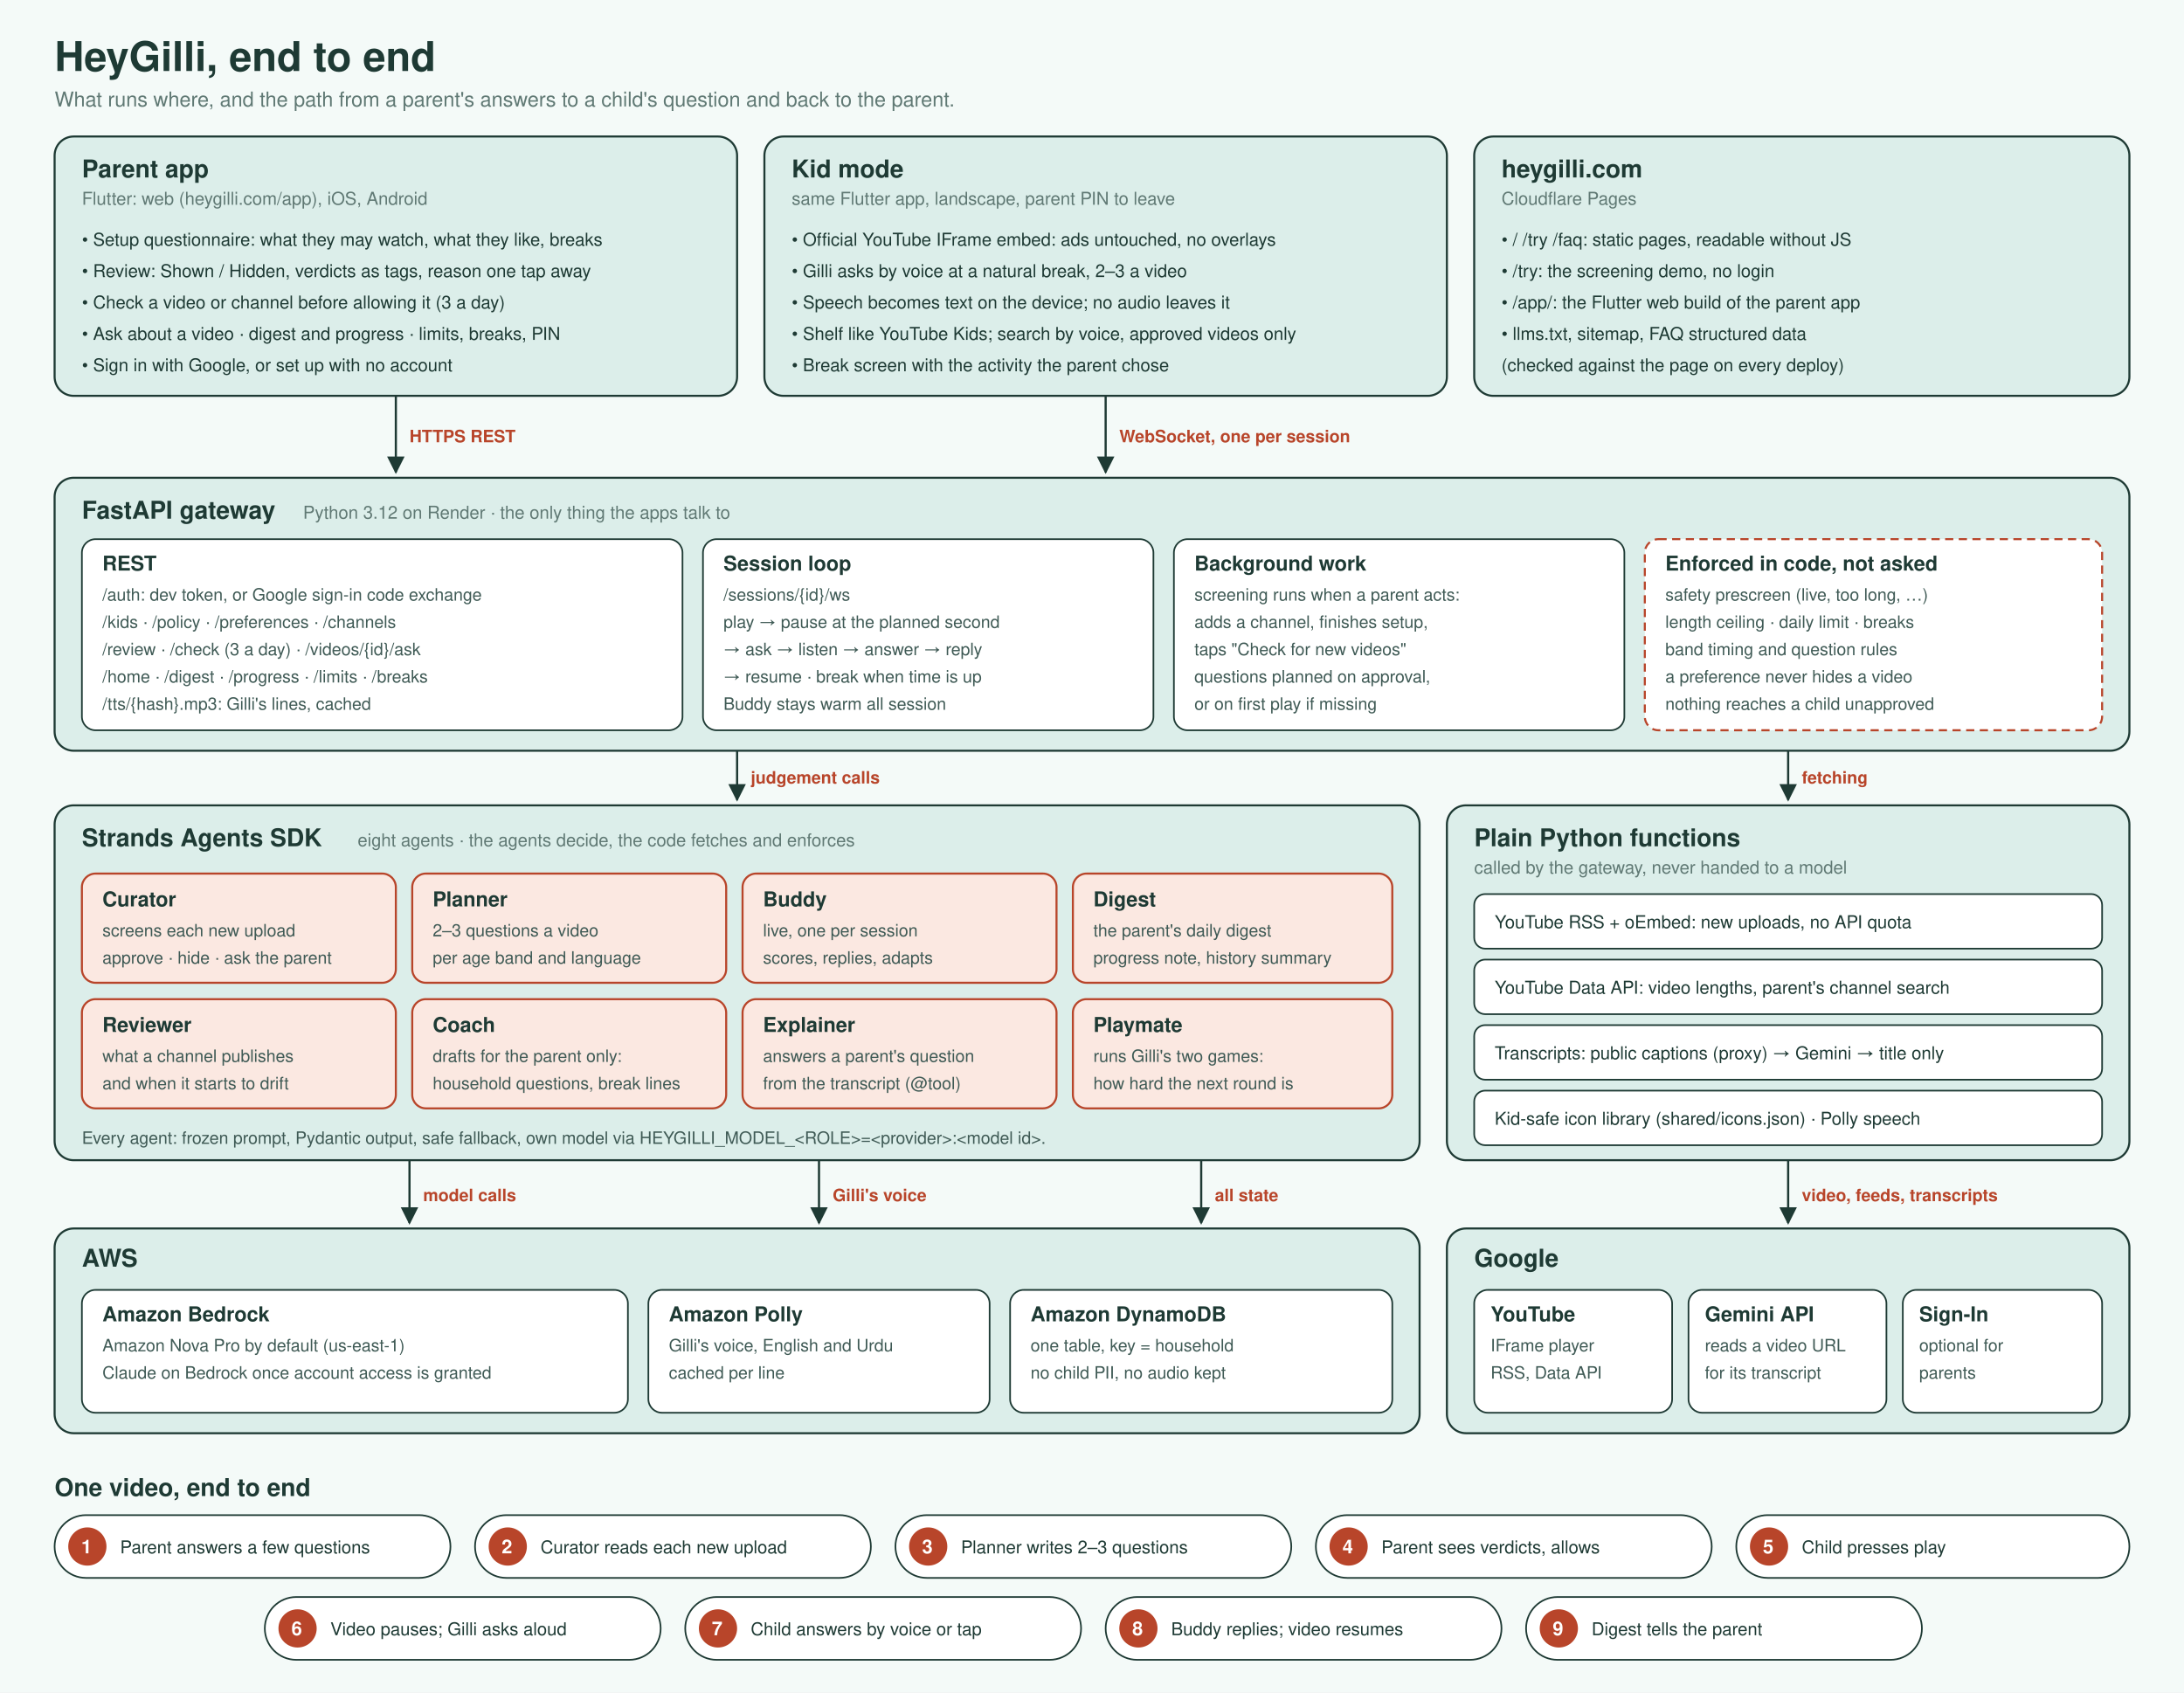
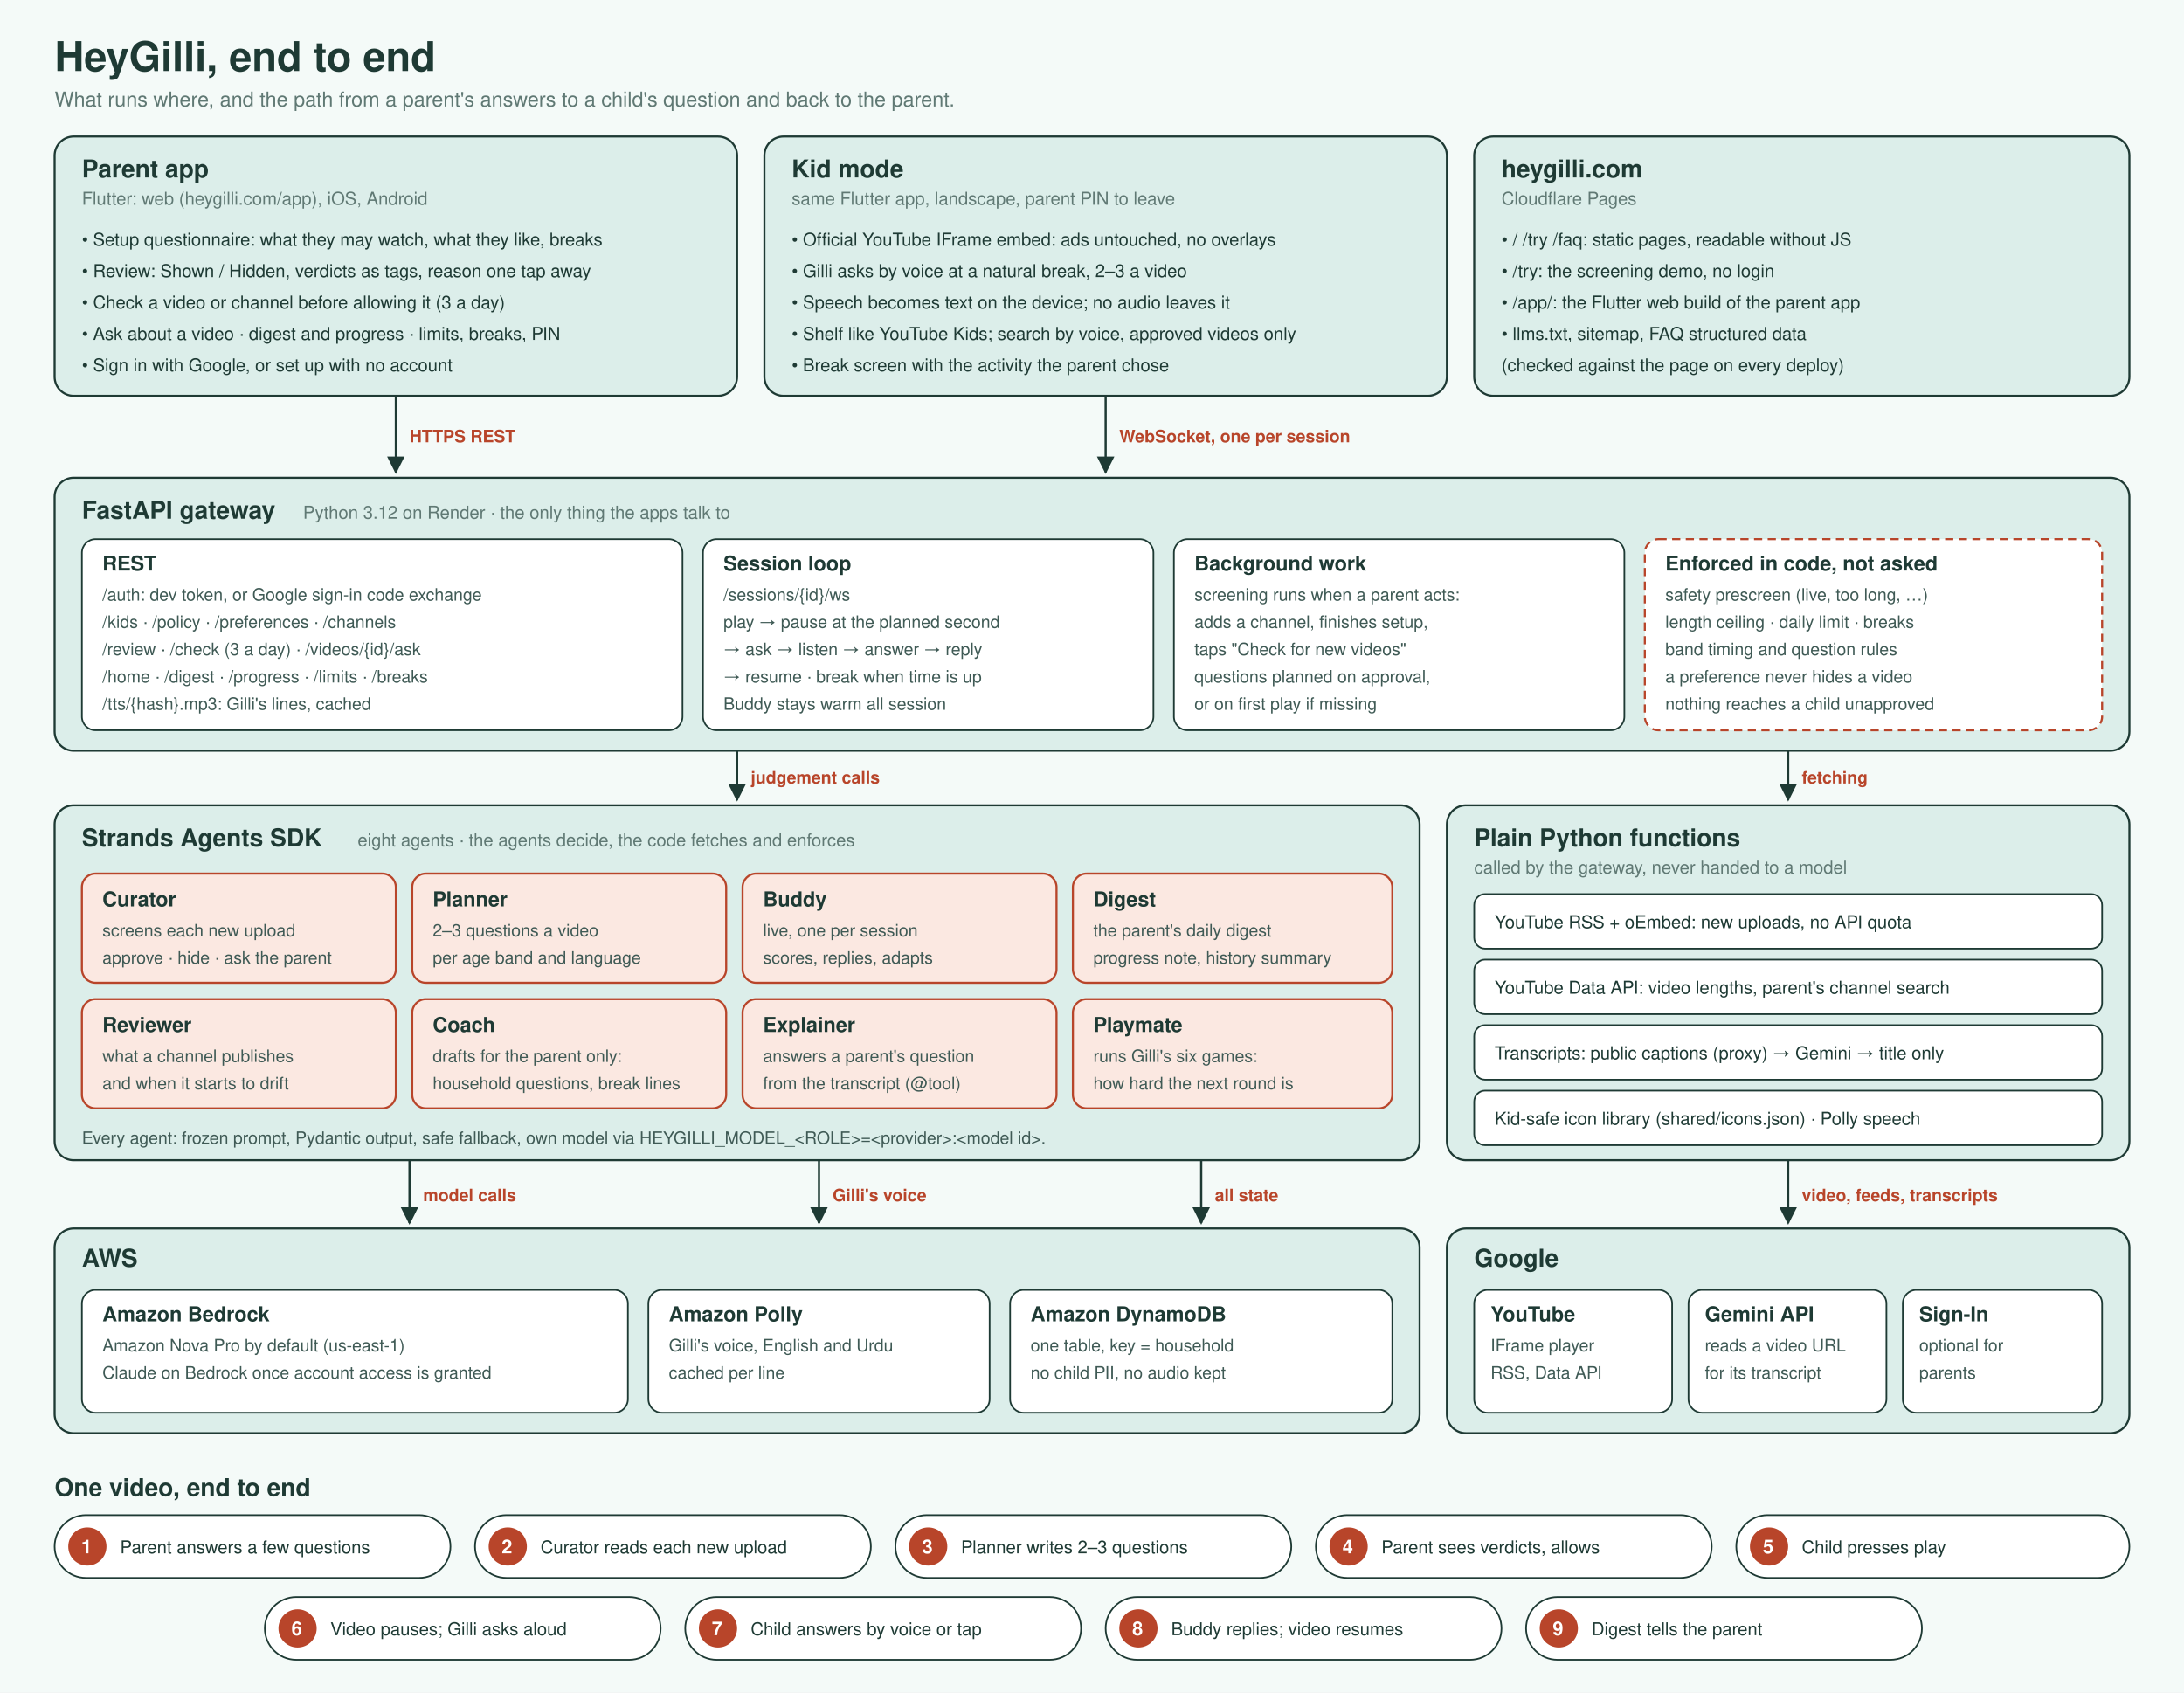
<svg xmlns="http://www.w3.org/2000/svg" width="1600" height="1240" viewBox="0 0 1600 1240" font-family="Helvetica, Arial, sans-serif">
  <defs>
    <marker id="a" viewBox="0 0 10 10" refX="9" refY="5" markerWidth="8" markerHeight="8" orient="auto-start-reverse">
      <path d="M 0 0 L 10 5 L 0 10 z" fill="#1E3A34" />
    </marker>
    <style>
      .h1 { font-size: 30px; font-weight: 700; fill: #1E3A34; }
      .sub { font-size: 15px; fill: #607974; }
      .ph { font-size: 18px; font-weight: 700; fill: #1E3A34; }
      .ps { font-size: 13px; fill: #607974; }
      .bt { font-size: 15px; font-weight: 700; fill: #1E3A34; }
      .t { font-size: 13px; fill: #1E3A34; }
      .tm { font-size: 12.5px; fill: #3F5A55; }
      .lbl { font-size: 12.5px; font-weight: 700; fill: #B8452A; }
      .panel { fill: #DCEEEA; stroke: #1E3A34; stroke-width: 1.5; }
      .box { fill: #FFFFFF; stroke: #1E3A34; stroke-width: 1.2; }
      .agent { fill: #FBE8E1; stroke: #B8452A; stroke-width: 1.5; }
      .rule { fill: #FFFFFF; stroke: #B8452A; stroke-width: 1.5; stroke-dasharray: 6 4; }
      .chip { fill: #FFFFFF; stroke: #1E3A34; stroke-width: 1.2; }
      .num { fill: #B8452A; }
      .numt { font-size: 14px; font-weight: 700; fill: #FFFFFF; }
      .line { stroke: #1E3A34; stroke-width: 1.6; fill: none; }
    </style>
  </defs>
  <rect width="1600" height="1240" fill="#F4FAF8" />
  <text x="40" y="52" class="h1">HeyGilli, end to end</text>
  <text x="40" y="78" class="sub">What runs where, and the path from a parent's answers to a child's question and back to the parent.</text>
  <rect x="40" y="100" width="500" height="190" rx="14" class="panel" />
  <text x="60" y="130" class="ph">Parent app</text>
  <text x="60" y="150" class="ps">Flutter: web (heygilli.com/app), iOS, Android</text>
  <text x="60" y="180" class="t">• Setup questionnaire: what they may watch, what they like, breaks</text>
  <text x="60" y="203" class="t">• Review: Shown / Hidden, verdicts as tags, reason one tap away</text>
  <text x="60" y="226" class="t">• Check a video or channel before allowing it (3 a day)</text>
  <text x="60" y="249" class="t">• Ask about a video · digest and progress · limits, breaks, PIN</text>
  <text x="60" y="272" class="t">• Sign in with Google, or set up with no account</text>
  <rect x="560" y="100" width="500" height="190" rx="14" class="panel" />
  <text x="580" y="130" class="ph">Kid mode</text>
  <text x="580" y="150" class="ps">same Flutter app, landscape, parent PIN to leave</text>
  <text x="580" y="180" class="t">• Official YouTube IFrame embed: ads untouched, no overlays</text>
  <text x="580" y="203" class="t">• Gilli asks by voice at a natural break, 2–3 a video</text>
  <text x="580" y="226" class="t">• Speech becomes text on the device; no audio leaves it</text>
  <text x="580" y="249" class="t">• Shelf like YouTube Kids; search by voice, approved videos only</text>
  <text x="580" y="272" class="t">• Break screen with the activity the parent chose</text>
  <rect x="1080" y="100" width="480" height="190" rx="14" class="panel" />
  <text x="1100" y="130" class="ph">heygilli.com</text>
  <text x="1100" y="150" class="ps">Cloudflare Pages</text>
  <text x="1100" y="180" class="t">• /  /try  /faq: static pages, readable without JS</text>
  <text x="1100" y="203" class="t">• /try: the screening demo, no login</text>
  <text x="1100" y="226" class="t">• /app/: the Flutter web build of the parent app</text>
  <text x="1100" y="249" class="t">• llms.txt, sitemap, FAQ structured data</text>
  <text x="1100" y="272" class="t">  (checked against the page on every deploy)</text>
  <path d="M 290 290 L 290 346" class="line" marker-end="url(#a)" />
  <text x="300" y="324" class="lbl">HTTPS REST</text>
  <path d="M 810 290 L 810 346" class="line" marker-end="url(#a)" />
  <text x="820" y="324" class="lbl">WebSocket, one per session</text>
  <rect x="40" y="350" width="1520" height="200" rx="14" class="panel" />
  <text x="60" y="380" class="ph">FastAPI gateway</text>
  <text x="222" y="380" class="ps">Python 3.12 on Render · the only thing the apps talk to</text>
  <rect x="60" y="395" width="440" height="140" rx="10" class="box" />
  <text x="75" y="418" class="bt">REST</text>
  <text x="75" y="440" class="tm">/auth: dev token, or Google sign-in code exchange</text>
  <text x="75" y="460" class="tm">/kids · /policy · /preferences · /channels</text>
  <text x="75" y="480" class="tm">/review · /check (3 a day) · /videos/{id}/ask</text>
  <text x="75" y="500" class="tm">/home · /digest · /progress · /limits · /breaks</text>
  <text x="75" y="520" class="tm">/tts/{hash}.mp3: Gilli's lines, cached</text>
  <rect x="515" y="395" width="330" height="140" rx="10" class="box" />
  <text x="530" y="418" class="bt">Session loop</text>
  <text x="530" y="440" class="tm">/sessions/{id}/ws</text>
  <text x="530" y="460" class="tm">play → pause at the planned second</text>
  <text x="530" y="480" class="tm">→ ask → listen → answer → reply</text>
  <text x="530" y="500" class="tm">→ resume · break when time is up</text>
  <text x="530" y="520" class="tm">Buddy stays warm all session</text>
  <rect x="860" y="395" width="330" height="140" rx="10" class="box" />
  <text x="875" y="418" class="bt">Background work</text>
  <text x="875" y="440" class="tm">screening runs when a parent acts:</text>
  <text x="875" y="460" class="tm">adds a channel, finishes setup,</text>
  <text x="875" y="480" class="tm">taps "Check for new videos"</text>
  <text x="875" y="500" class="tm">questions planned on approval,</text>
  <text x="875" y="520" class="tm">or on first play if missing</text>
  <rect x="1205" y="395" width="335" height="140" rx="10" class="rule" />
  <text x="1220" y="418" class="bt">Enforced in code, not asked</text>
  <text x="1220" y="440" class="tm">safety prescreen (live, too long, …)</text>
  <text x="1220" y="460" class="tm">length ceiling · daily limit · breaks</text>
  <text x="1220" y="480" class="tm">band timing and question rules</text>
  <text x="1220" y="500" class="tm">a preference never hides a video</text>
  <text x="1220" y="520" class="tm">nothing reaches a child unapproved</text>
  <path d="M 540 550 L 540 586" class="line" marker-end="url(#a)" />
  <text x="550" y="574" class="lbl">judgement calls</text>
  <path d="M 1310 550 L 1310 586" class="line" marker-end="url(#a)" />
  <text x="1320" y="574" class="lbl">fetching</text>
  <rect x="40" y="590" width="1000" height="260" rx="14" class="panel" />
  <text x="60" y="620" class="ph">Strands Agents SDK</text>
  <text x="262" y="620" class="ps">eight agents · the agents decide, the code fetches and enforces</text>
  <rect x="60" y="640" width="230" height="80" rx="10" class="agent" />
  <text x="75" y="664" class="bt">Curator</text>
  <text x="75" y="686" class="tm">screens each new upload</text>
  <text x="75" y="706" class="tm">approve · hide · ask the parent</text>
  <rect x="302" y="640" width="230" height="80" rx="10" class="agent" />
  <text x="317" y="664" class="bt">Planner</text>
  <text x="317" y="686" class="tm">2–3 questions a video</text>
  <text x="317" y="706" class="tm">per age band and language</text>
  <rect x="544" y="640" width="230" height="80" rx="10" class="agent" />
  <text x="559" y="664" class="bt">Buddy</text>
  <text x="559" y="686" class="tm">live, one per session</text>
  <text x="559" y="706" class="tm">scores, replies, adapts</text>
  <rect x="786" y="640" width="234" height="80" rx="10" class="agent" />
  <text x="801" y="664" class="bt">Digest</text>
  <text x="801" y="686" class="tm">the parent's daily digest</text>
  <text x="801" y="706" class="tm">progress note, history summary</text>
  <rect x="60" y="732" width="230" height="80" rx="10" class="agent" />
  <text x="75" y="756" class="bt">Reviewer</text>
  <text x="75" y="778" class="tm">what a channel publishes</text>
  <text x="75" y="798" class="tm">and when it starts to drift</text>
  <rect x="302" y="732" width="230" height="80" rx="10" class="agent" />
  <text x="317" y="756" class="bt">Coach</text>
  <text x="317" y="778" class="tm">drafts for the parent only:</text>
  <text x="317" y="798" class="tm">household questions, break lines</text>
  <rect x="544" y="732" width="230" height="80" rx="10" class="agent" />
  <text x="559" y="756" class="bt">Explainer</text>
  <text x="559" y="778" class="tm">answers a parent's question</text>
  <text x="559" y="798" class="tm">from the transcript (@tool)</text>
  <rect x="786" y="732" width="234" height="80" rx="10" class="agent" />
  <text x="801" y="756" class="bt">Playmate</text>
-   <text x="801" y="778" class="tm">runs Gilli's two games:</text>
+   <text x="801" y="778" class="tm">runs Gilli's six games:</text>
  <text x="801" y="798" class="tm">how hard the next round is</text>
  <text x="60" y="838" class="tm">Every agent: frozen prompt, Pydantic output, safe fallback, own model via HEYGILLI_MODEL_&lt;ROLE&gt;=&lt;provider&gt;:&lt;model id&gt;.</text>
  <rect x="1060" y="590" width="500" height="260" rx="14" class="panel" />
  <text x="1080" y="620" class="ph">Plain Python functions</text>
  <text x="1080" y="640" class="ps">called by the gateway, never handed to a model</text>
  <rect x="1080" y="655" width="460" height="40" rx="8" class="box" />
  <text x="1095" y="680" class="t">YouTube RSS + oEmbed: new uploads, no API quota</text>
  <rect x="1080" y="703" width="460" height="40" rx="8" class="box" />
  <text x="1095" y="728" class="t">YouTube Data API: video lengths, parent's channel search</text>
  <rect x="1080" y="751" width="460" height="40" rx="8" class="box" />
  <text x="1095" y="776" class="t">Transcripts: public captions (proxy) → Gemini → title only</text>
  <rect x="1080" y="799" width="460" height="40" rx="8" class="box" />
  <text x="1095" y="824" class="t">Kid-safe icon library (shared/icons.json) · Polly speech</text>
  <path d="M 300 850 L 300 896" class="line" marker-end="url(#a)" />
  <text x="310" y="880" class="lbl">model calls</text>
  <path d="M 600 850 L 600 896" class="line" marker-end="url(#a)" />
  <text x="610" y="880" class="lbl">Gilli's voice</text>
  <path d="M 880 850 L 880 896" class="line" marker-end="url(#a)" />
  <text x="890" y="880" class="lbl">all state</text>
  <path d="M 1310 850 L 1310 896" class="line" marker-end="url(#a)" />
  <text x="1320" y="880" class="lbl">video, feeds, transcripts</text>
  <rect x="40" y="900" width="1000" height="150" rx="14" class="panel" />
  <text x="60" y="928" class="ph">AWS</text>
  <rect x="60" y="945" width="400" height="90" rx="10" class="box" />
  <text x="75" y="968" class="bt">Amazon Bedrock</text>
  <text x="75" y="990" class="tm">Amazon Nova Pro by default (us-east-1)</text>
  <text x="75" y="1010" class="tm">Claude on Bedrock once account access is granted</text>
  <rect x="475" y="945" width="250" height="90" rx="10" class="box" />
  <text x="490" y="968" class="bt">Amazon Polly</text>
  <text x="490" y="990" class="tm">Gilli's voice, English and Urdu</text>
  <text x="490" y="1010" class="tm">cached per line</text>
  <rect x="740" y="945" width="280" height="90" rx="10" class="box" />
  <text x="755" y="968" class="bt">Amazon DynamoDB</text>
  <text x="755" y="990" class="tm">one table, key = household</text>
  <text x="755" y="1010" class="tm">no child PII, no audio kept</text>
  <rect x="1060" y="900" width="500" height="150" rx="14" class="panel" />
  <text x="1080" y="928" class="ph">Google</text>
  <rect x="1080" y="945" width="145" height="90" rx="10" class="box" />
  <text x="1092" y="968" class="bt">YouTube</text>
  <text x="1092" y="990" class="tm">IFrame player</text>
  <text x="1092" y="1010" class="tm">RSS, Data API</text>
  <rect x="1237" y="945" width="145" height="90" rx="10" class="box" />
  <text x="1249" y="968" class="bt">Gemini API</text>
  <text x="1249" y="990" class="tm">reads a video URL</text>
  <text x="1249" y="1010" class="tm">for its transcript</text>
  <rect x="1394" y="945" width="146" height="90" rx="10" class="box" />
  <text x="1406" y="968" class="bt">Sign-In</text>
  <text x="1406" y="990" class="tm">optional for</text>
  <text x="1406" y="1010" class="tm">parents</text>
  <text x="40" y="1096" class="ph">One video, end to end</text>
  <g>
    <rect x="40" y="1110" width="290" height="46" rx="23" class="chip" />
    <circle cx="64" cy="1133" r="14" class="num" />
    <text x="59.5" y="1138" class="numt">1</text>
    <text x="88" y="1138" class="t">Parent answers a few questions</text>
    <rect x="348" y="1110" width="290" height="46" rx="23" class="chip" />
    <circle cx="372" cy="1133" r="14" class="num" />
    <text x="367.5" y="1138" class="numt">2</text>
    <text x="396" y="1138" class="t">Curator reads each new upload</text>
    <rect x="656" y="1110" width="290" height="46" rx="23" class="chip" />
    <circle cx="680" cy="1133" r="14" class="num" />
    <text x="675.5" y="1138" class="numt">3</text>
    <text x="704" y="1138" class="t">Planner writes 2–3 questions</text>
    <rect x="964" y="1110" width="290" height="46" rx="23" class="chip" />
    <circle cx="988" cy="1133" r="14" class="num" />
    <text x="983.5" y="1138" class="numt">4</text>
    <text x="1012" y="1138" class="t">Parent sees verdicts, allows</text>
    <rect x="1272" y="1110" width="288" height="46" rx="23" class="chip" />
    <circle cx="1296" cy="1133" r="14" class="num" />
    <text x="1291.5" y="1138" class="numt">5</text>
    <text x="1320" y="1138" class="t">Child presses play</text>
    <rect x="194" y="1170" width="290" height="46" rx="23" class="chip" />
    <circle cx="218" cy="1193" r="14" class="num" />
    <text x="213.5" y="1198" class="numt">6</text>
    <text x="242" y="1198" class="t">Video pauses; Gilli asks aloud</text>
    <rect x="502" y="1170" width="290" height="46" rx="23" class="chip" />
    <circle cx="526" cy="1193" r="14" class="num" />
    <text x="521.5" y="1198" class="numt">7</text>
    <text x="550" y="1198" class="t">Child answers by voice or tap</text>
    <rect x="810" y="1170" width="290" height="46" rx="23" class="chip" />
    <circle cx="834" cy="1193" r="14" class="num" />
    <text x="829.5" y="1198" class="numt">8</text>
    <text x="858" y="1198" class="t">Buddy replies; video resumes</text>
    <rect x="1118" y="1170" width="290" height="46" rx="23" class="chip" />
    <circle cx="1142" cy="1193" r="14" class="num" />
    <text x="1137.5" y="1198" class="numt">9</text>
    <text x="1166" y="1198" class="t">Digest tells the parent</text>
  </g>
</svg>
